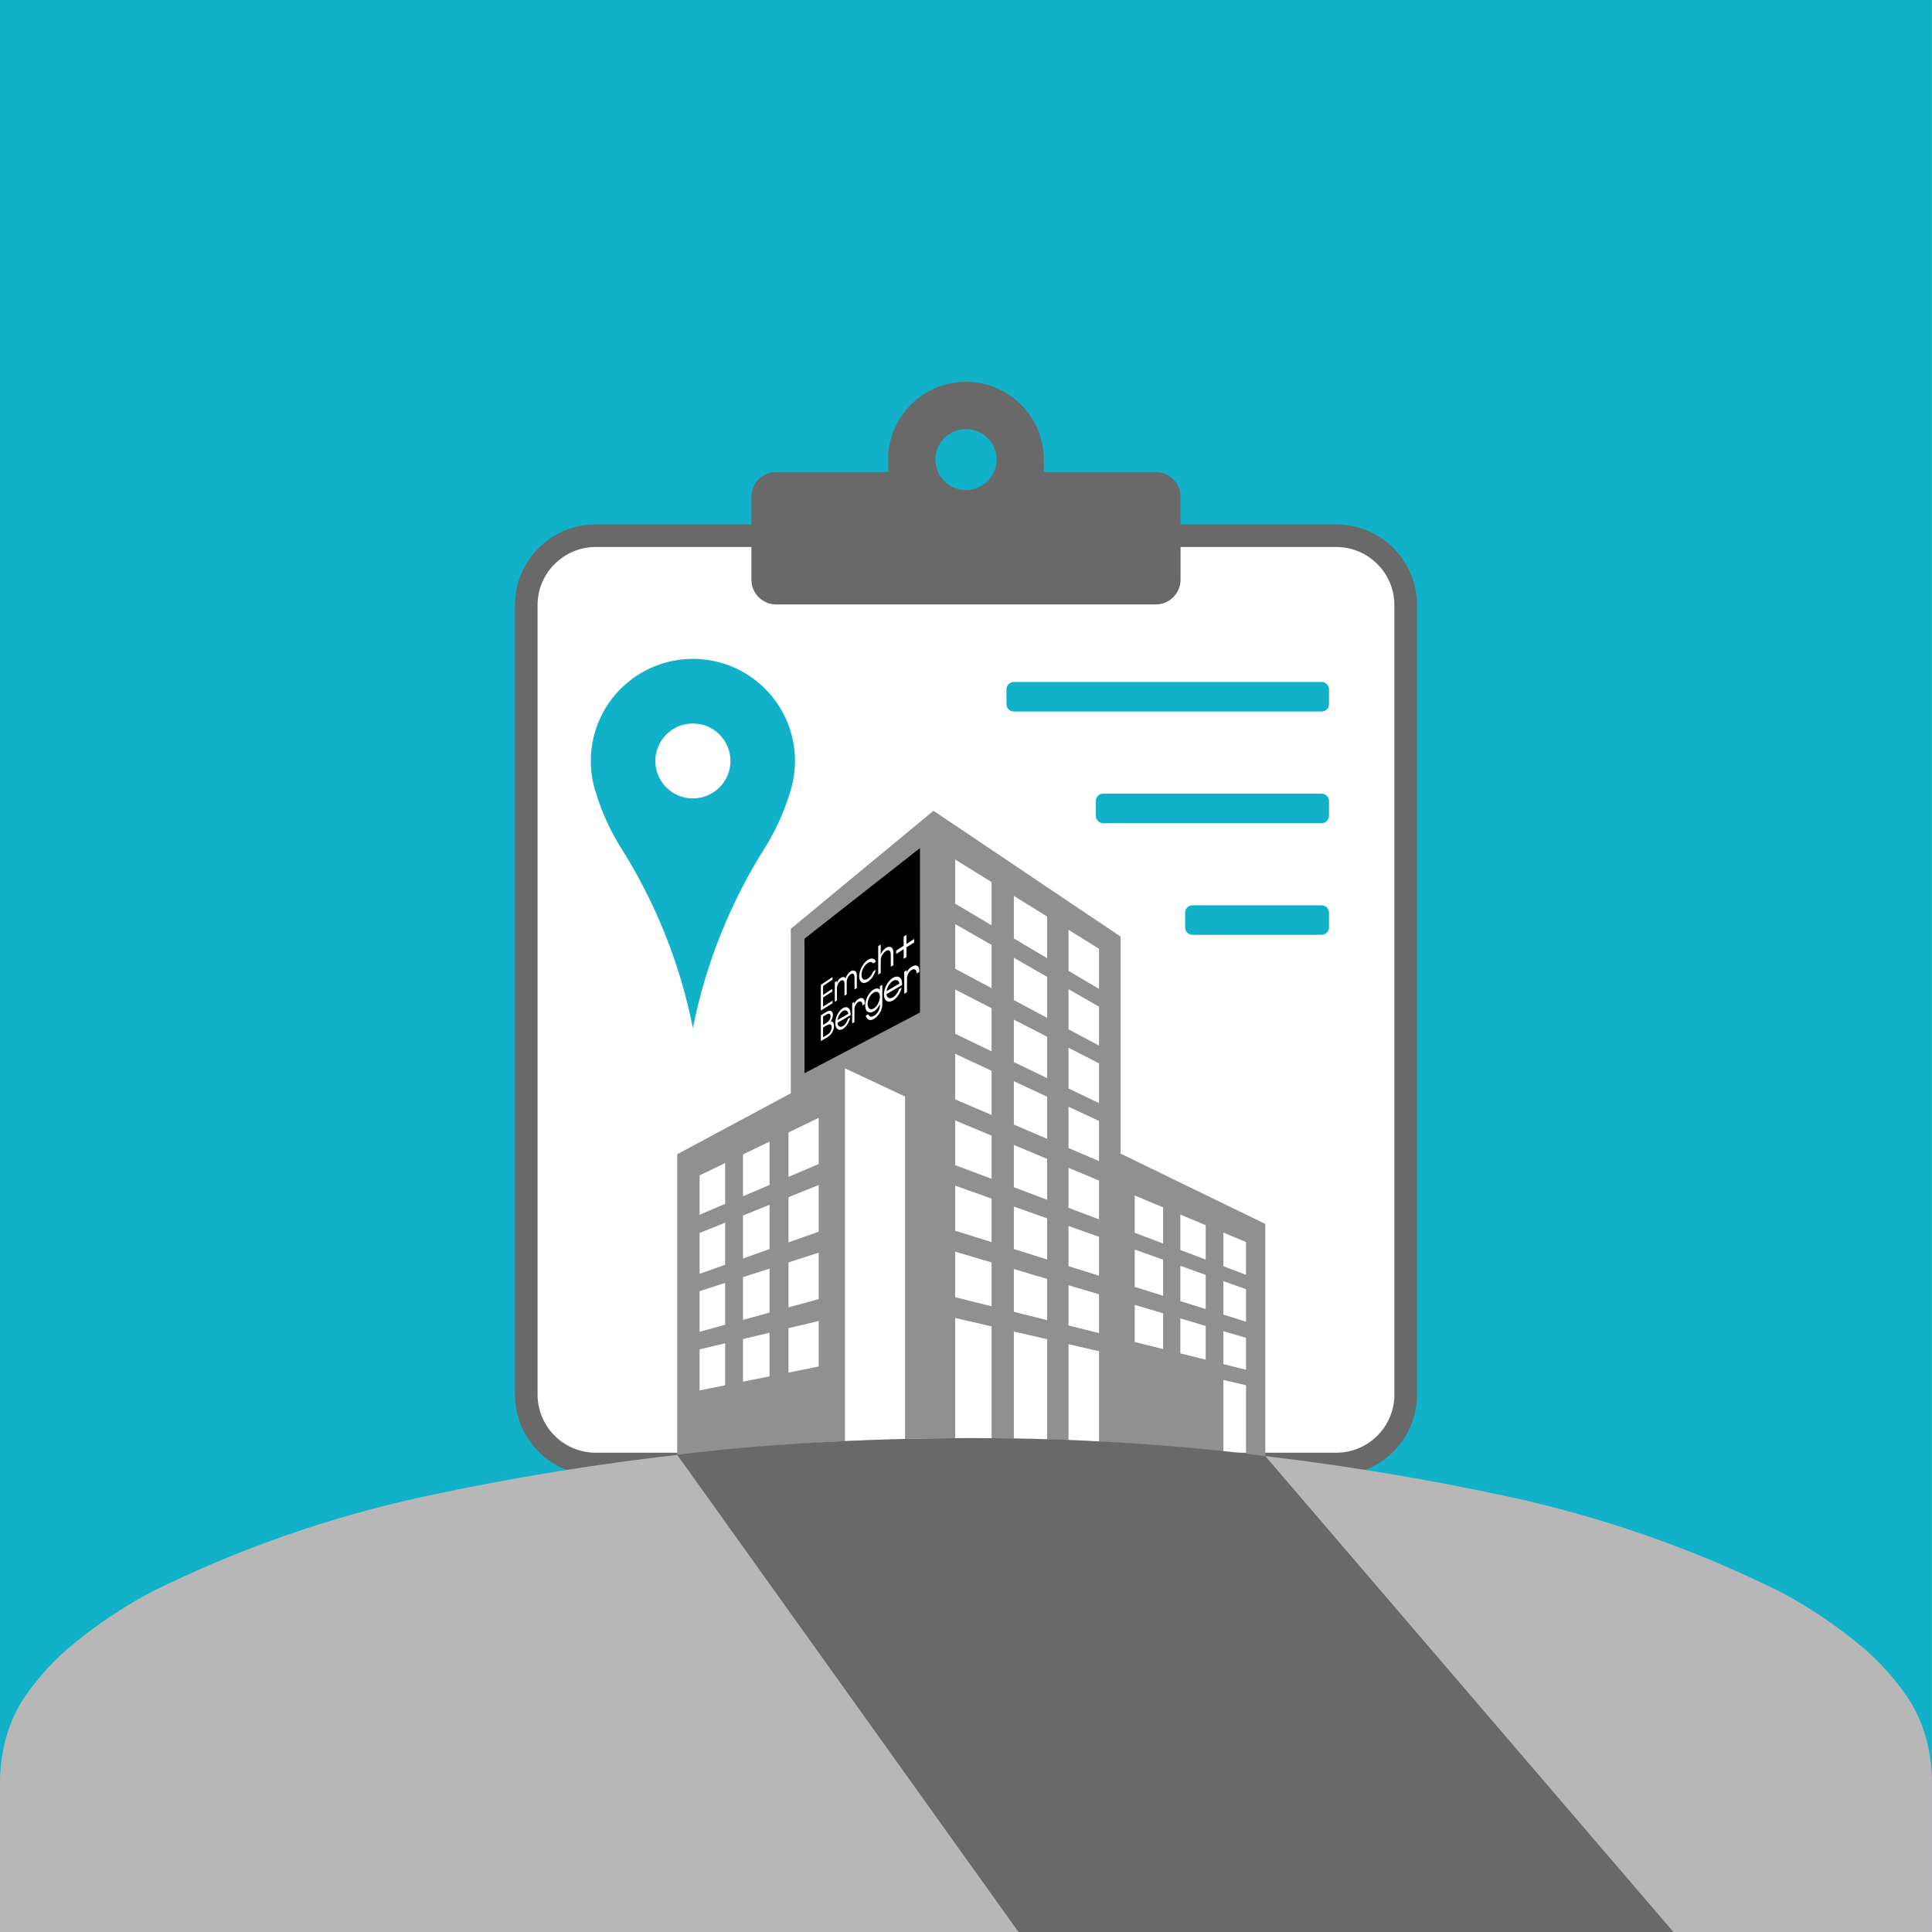
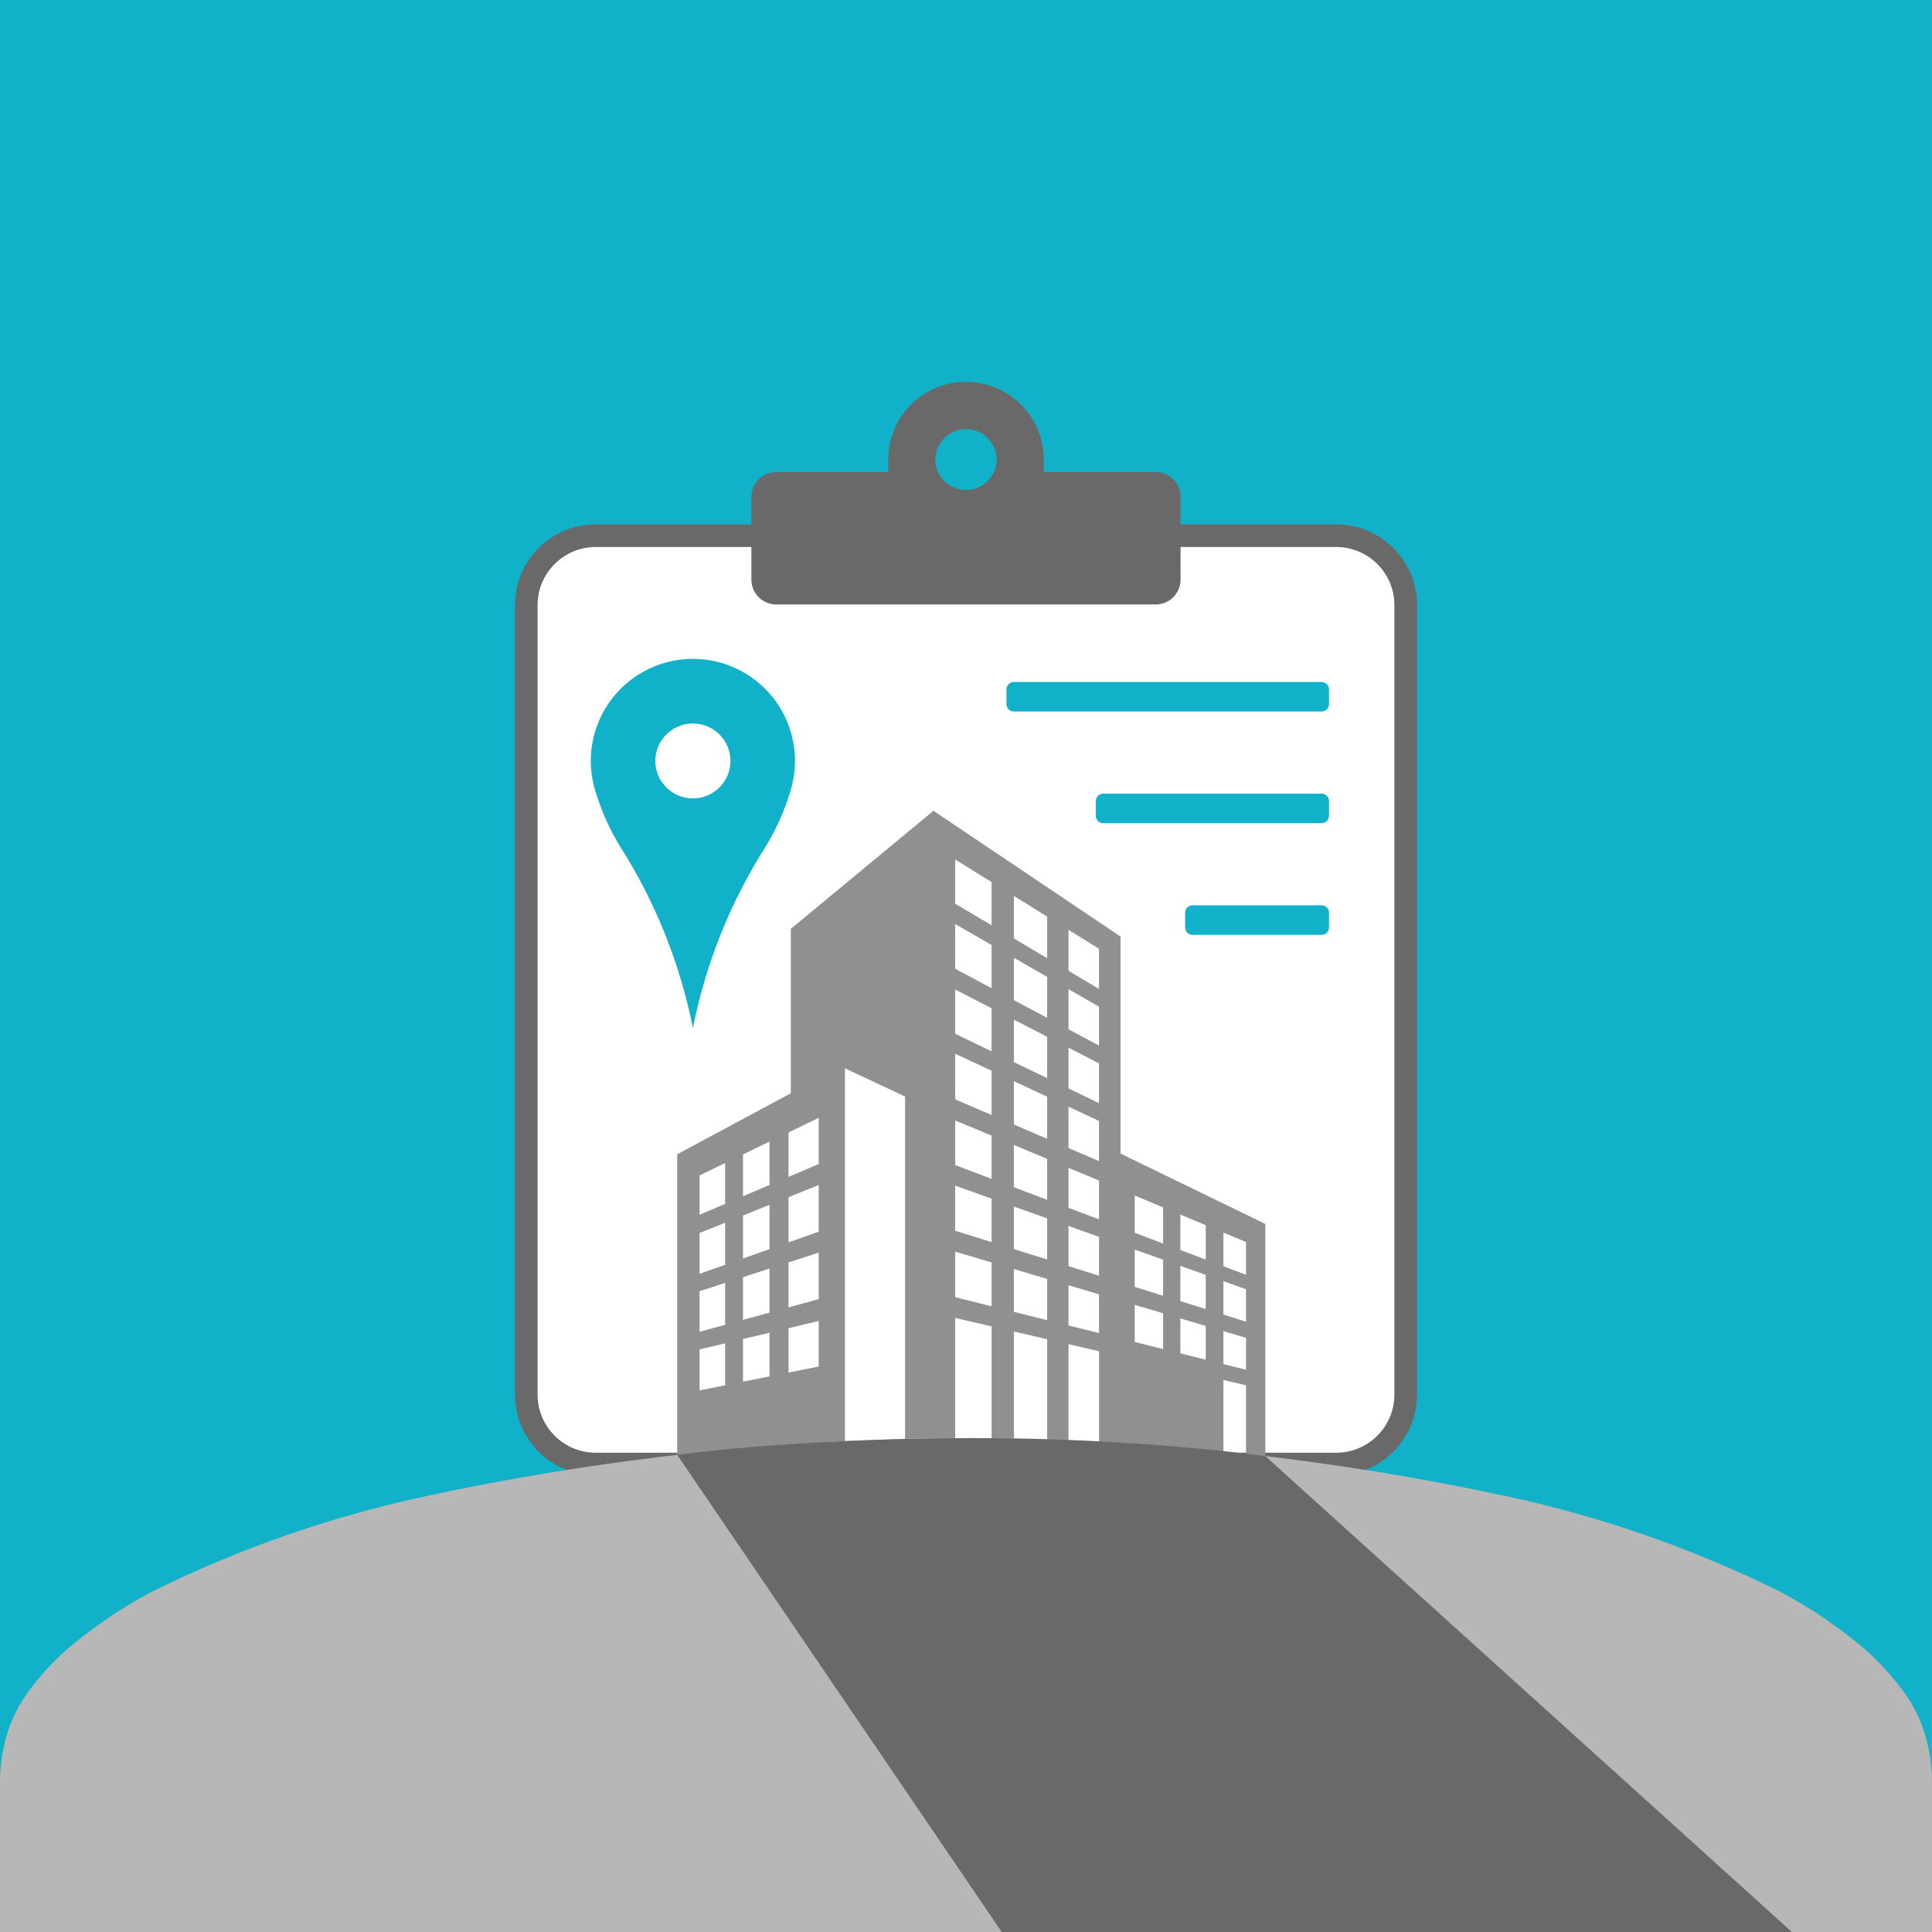
- <svg xmlns="http://www.w3.org/2000/svg" width="1024" height="1024">
-   <path d="M4811.825 3412.536H941.594V-457.7h3870.231Z" style="fill:#11b2c9;stroke:none;stroke-width:6.346;stroke-dasharray:none;stroke-opacity:1;fill-opacity:1" transform="matrix(.26458 0 0 .26458 -249.13 121.1)" />
-   <path d="M3598.562 2475.135H2135.028c-76.876 0-139.196-62.32-139.196-139.196V754.608c0-76.875 62.32-139.195 139.195-139.195H3618.393c76.875 0 139.195 62.32 139.194 139.195V2335.94c0 76.875-62.319 139.195-139.194 139.195z" style="fill:#fff;fill-opacity:1;stroke:#696969;stroke-width:45.354;stroke-dasharray:none;stroke-opacity:1" transform="matrix(.26458 0 0 .26458 -249.13 121.1)" />
-   <path d="M2866.073 307.53a155.963 155.963 0 0 0-145.325 155.426v24.913h-224.196a49.713 49.713 0 0 0-49.706 49.706v165.866a49.713 49.713 0 0 0 49.706 49.717h760.314a49.713 49.713 0 0 0 49.707-49.717V537.575a49.713 49.713 0 0 0-49.707-49.706h-224.195v-24.913a155.963 155.963 0 0 0-166.598-155.426Zm6.46 94.493a61.415 61.415 0 0 1 65.59 60.933 61.415 61.415 0 0 1-122.827 0 61.415 61.415 0 0 1 57.237-60.933z" style="fill:#696969;fill-opacity:1;fill-rule:evenodd;stroke:none;stroke-width:6.346;stroke-dasharray:none;stroke-opacity:1" transform="matrix(.26458 0 0 .26458 -249.13 121.1)" />
-   <path d="M2972.69 908.423h616.373a14.914 14.914 0 0 1 14.914 14.913v29.381a14.914 14.914 0 0 1-14.913 14.914H2972.69a14.914 14.914 0 0 1-14.914-14.914v-29.381a14.914 14.914 0 0 1 14.914-14.913zM3151.656 1132.129h437.408a14.914 14.914 0 0 1 14.913 14.914v29.381a14.914 14.914 0 0 1-14.913 14.915h-437.408a14.914 14.914 0 0 1-14.915-14.915v-29.381a14.914 14.914 0 0 1 14.915-14.914zM3330.62 1355.836h258.443a14.914 14.914 0 0 1 14.914 14.914v29.382a14.914 14.914 0 0 1-14.914 14.914H3330.62a14.914 14.914 0 0 1-14.912-14.914v-29.382a14.914 14.914 0 0 1 14.912-14.914z" style="fill:#11b2c9;fill-opacity:1;stroke:none;stroke-width:6.346;stroke-dasharray:none;stroke-opacity:1" transform="matrix(.26458 0 0 .26458 -249.13 121.1)" />
-   <path d="m2811.6 1166.487-285.828 236.506v329.511l-227.541 122.03v602.255a5202.508 5202.516 0 0 1 336.059-27.395v-746.967l120.4 56.472v685.992a5202.508 5202.516 0 0 1 100.353-1.618V2182.46L2928 2199.34v224.152a5202.508 5202.516 0 0 1 44.655.787V2209.67l66.673 15.425v201a5202.508 5202.516 0 0 1 42.775 1.617v-192.713l61.118 14.145v181.487a5202.508 5202.516 0 0 1 249.186 19.37v-143.204l45.3 10.484v137.541a5202.508 5202.516 0 0 1 38.61 4.428V1994.13l-289.993-140.94v-434.751Zm43.432 97.576 72.957 45.268v86.512l-72.957-43.223zm117.613 72.99 66.672 41.376v83.365l-66.672-39.496zm-117.613 56.353 72.957 41.89v86.589l-72.957-38.971zm227.06 11.565 61.119 37.933v80.446l-61.12-36.217zm-109.447 55.97 66.672 38.294v82.129l-66.672-35.615zm109.447 62.857 61.119 35.101v77.975l-61.12-32.652zm-227.06.732 72.957 37.463v86.37l-72.957-35.2zm117.613 60.397 66.672 34.25v82.894l-66.672-32.172zm109.447 56.21 61.119 31.396v79.648l-61.12-29.482zm-227.06 12.113 72.957 34.063v88.579l-72.957-31.308zm117.613 54.92 66.672 31.134v84.359l-66.672-28.608zm109.447 51.117 61.119 28.542v80.413l-61.12-26.225zm-500.394 22.344v92.47l-60.517 25.777v-89.005zm273.334 5.127 72.957 30.51v86.534l-72.957-27.503zm-371.86 42.48v86.83l-53.16 22.64v-83.792zm489.473 6.701 66.672 27.876v81.954l-66.672-25.132zm-578.39 36.25v81.746l-51.226 21.82v-78.817zm687.837 9.52 61.119 25.548v77.68l-61.12-23.044zm-500.394 34.468v93.487l-60.517 21.415v-90.524zm273.334 1.224 72.957 25.985v87.169l-72.957-22.815zm359.726 19.776 56.855 23.776v72.4l-56.855-21.437zm-731.586 18.693v88.655l-53.16 18.803v-86.054zm489.473 3.41 66.672 23.744v82.348l-66.672-20.847zm333.512 16.114 50.788 21.24v68.88l-50.788-19.141zm-911.903 16.288v84.304l-51.225 18.125v-81.801zm687.838 6.58 61.119 21.765v77.833l-61.12-19.108zm310.304 13.195 45.3 18.934v65.567l-45.3-17.075zm-177.638 34.052 56.855 20.245v72.258l-56.855-17.775zm-359.726 4.187 72.957 21.612v87.791l-72.957-18.19zm-273.334 1.978v93.072l-60.517 16.594v-90.087zm724.459 26.378 50.788 18.092v68.552l-50.788-15.872zm-822.985 5.488v88.23l-53.16 14.57v-85.605zm489.473 1.006 66.672 19.753v82.567l-66.672-16.627zm419.751 24.224 45.3 16.124v65.065l-45.3-14.167zm-998.142 3.52v83.857l-51.225 14.047v-81.331zm687.838 4.679 61.119 18.114v77.701l-61.12-15.238zm132.666 39.31 56.855 16.846v71.69l-56.855-14.18zm91.399 27.088 50.788 15.042v67.689l-50.788-12.67zm-724.459 5.226v91.18l-60.517 12.135v-88.896zm810.698 20.322 45.3 13.424v63.906l-45.3-11.303zm-909.224 3.148v87.453l-53.16 10.658v-85.441zm-88.918 21.196v84.086l-51.225 10.254v-82.14z" style="fill:#909090;fill-opacity:1;stroke:none;stroke-width:6.346;stroke-dasharray:none;stroke-opacity:1" transform="matrix(.26458 0 0 .26458 -249.13 121.1)" />
-   <path d="M2876.708 2423.121a5202.499 5202.499 0 0 1 1085.844 117.155 2344.479 2344.479 0 0 1 545.362 190.754 944.48 944.48 0 0 1 168.807 114.513 520.826 520.826 0 0 1 85.926 96.468 285.358 285.358 0 0 1 38.082 84.935 355.134 355.134 0 0 1 11.101 77.351v308.239H941.597v-308.239a355.136 355.136 0 0 1 11.102-77.35 285.358 285.358 0 0 1 38.082-84.936 520.827 520.827 0 0 1 85.925-96.467 944.475 944.475 0 0 1 168.808-114.514 2344.475 2344.475 0 0 1 545.36-190.754 5202.499 5202.499 0 0 1 1085.844-117.155z" style="fill:#b7b7b7;fill-opacity:1;stroke:none;stroke-width:6.346;stroke-dasharray:none;stroke-opacity:1" transform="matrix(.26458 0 0 .26458 -249.13 121.1)" />
-   <path d="M2475.7 1237.7a462.211 462.212 0 0 0 47.611-105.224 204.516 204.516 0 1 0-387.279 0 462.211 462.212 0 0 0 47.613 105.224 1064.92 1064.923 0 0 1 146.027 364.08 1064.92 1064.923 0 0 1 146.027-364.08zm-70.716-171.03a75.313 75.313 0 0 0-150.625 0 75.313 75.313 0 0 0 150.625 0z" style="fill:#11b2c9;fill-opacity:1;fill-rule:evenodd;stroke:none;stroke-width:6.989;stroke-dasharray:none;stroke-opacity:1" transform="matrix(.26458 0 0 .26458 -249.13 121.1)" />
-   <path d="m2981.892 3412.53 1311.93.01-817.538-953.357s-256.435-36.637-587.985-36.047c-362.172.644-590.067 33.594-590.067 33.594z" style="fill:#696969;fill-opacity:1;fill-rule:evenodd;stroke:none;stroke-width:.884;stroke-dasharray:none" transform="matrix(.26458 0 0 .26458 -249.13 121.1)" />
-   <path d="m2526.664 1423.084 261.014-179.16v326.013l-260.133 119.953z" style="fill:#fff;fill-rule:evenodd;stroke-width:48.398;fill-opacity:1" transform="matrix(.23235 0 0 .26458 -160.474 121.1)" />
-   <path d="m2525.84 1557.467-.029-134.757 118.539-81.654 144.875-99.796.011 164.71.011 164.68-144.855 66.853-118.525 54.701zm159.216 25.484c4.945-2.862 9.812-7.469 13.05-12.372 1.032-1.561 2.182-3.72 2.986-5.601 1.284-3.006 1.92-5.81 2.113-9.327.08-1.46.09-3.602.087-21.745v-18.918l-2.722 1.447-2.712 1.44-.011 3.663-.012 3.662-.176-.203c-1.758-2.024-4.558-2.908-7.86-2.489-3.181.403-6.888 2.06-10.27 4.585-3.24 2.417-6.16 5.654-8.775 9.716-.882 1.37-1.743 2.865-2.68 4.654-.761 1.452-1.034 2.077-1.572 3.598a38.085 38.085 0 0 0-2.056 9.64c-.048.607-.047 3.123 0 3.69.199 2.328.573 4.007 1.249 5.604 1.21 2.861 3.316 4.917 6.004 5.852 2.86.996 6.313.838 9.8-.455 3.615-1.34 7.662-4.212 10.856-7.712a29.592 29.592 0 0 0 4.347-6.148 35.34 35.34 0 0 0 1.018-2.19c.087-.217.12-.275.128-.23.024.118-.023 3.937-.054 4.408-.102 1.555-.272 2.677-.603 3.965-.725 2.816-2.02 5.51-3.871 8.058-1.797 2.473-4.085 4.693-6.532 6.341-.97.654-1.253.815-2.538 1.449-1.226.604-1.508.726-2.326.997-4.7 1.558-8.341.245-10.882-3.9l-.141-.23-2.63 1.315c-1.443.721-2.62 1.323-2.62 1.334 0 .092.286 1.11.424 1.51.974 2.83 2.699 4.934 5.052 6.16 2.02 1.05 4.47 1.403 7.04 1.006 1.474-.227 2.889-.649 4.503-1.344.41-.177 1.84-.912 2.378-1.224zm-2.307-20.012c-.073.024-.296.121-.497.204-3.114 1.273-6.046 1.219-8.25-.145-1.073-.664-1.906-1.55-2.593-2.753a9.334 9.334 0 0 1-.79-1.76c-1.032-2.974-1.08-6.743-.132-10.512.678-2.695 1.774-5.284 3.324-7.85 1.418-2.348 2.979-4.297 4.838-6.042 2.026-1.902 4.184-3.281 6.551-4.184 3.992-1.522 7.49-1.123 9.809 1.133 1.788 1.74 2.79 4.653 2.79 8.117 0 4.072-1.729 9.548-4.395 13.942-1.149 1.893-2.185 3.28-3.496 4.682-1.498 1.6-2.954 2.787-4.874 3.972-.306.19-2.032 1.094-2.285 1.197zm-68.41 40.095c4.015-2.273 7.921-6.224 11.064-11.204 2.118-3.356 3.737-7.027 4.664-10.582l.135-.517-2.655 1.356-2.643 1.35-.155.463c-1.99 5.958-6.683 11.646-11.651 14.152-2.57 1.296-5.157 1.517-7.368.632-2.649-1.06-4.386-3.612-4.724-6.929-.023-.217-.04-.413-.04-.434 0-.03 2.967-1.564 14.89-7.693l15.245-7.838-.017-.535c-.052-1.555-.111-2.586-.208-3.577-.345-3.524-1.16-6-2.611-7.938a8.57 8.57 0 0 0-2.37-2.216c-1.405-.909-2.886-1.401-4.61-1.533-3.46-.264-7.331 1.13-11.192 4.017-1.673 1.251-3.2 2.674-4.718 4.392a34.986 34.986 0 0 0-2.514 3.186c-5.038 7.168-7.53 15.901-6.607 23.101.356 2.782 1.292 5.234 2.678 7.012 2.943 3.775 7.812 4.665 13.238 2.386.83-.348 1.504-.675 2.17-1.053zm-13.323-17.217c0-.085.228-1.224.332-1.66.602-2.512 1.67-5.115 3.075-7.483 2.134-3.597 4.842-6.484 7.937-8.451.523-.333 1.713-.952 2.21-1.15 1.393-.557 2.585-.814 3.816-.824 3.388-.027 6.063 2.029 7.196 5.545.104.324.242.828.299 1.094l.017.078-12.563 6.512c-10.942 5.672-12.319 6.385-12.319 6.339zm128.332-40.275c4.838-2.91 9.466-7.622 13.083-13.34 2.215-3.501 3.843-7.047 4.894-10.663.108-.372.196-.684.196-.694 0-.014-1.412.704-3.134 1.583l-3.12 1.593-.205.569c-1.062 2.948-2.813 5.957-5.046 8.67-3.406 4.142-7.733 7.287-11.452 8.34-4.958 1.402-9.415-.492-11.078-4.68-.354-.894-.548-1.736-.676-2.942l-.019-.183 17.683-9.09 18.144-9.328-.018-.309a26.883 26.883 0 0 1-.034-.903c-.135-4.532-.792-7.67-2.104-10.055-.698-1.268-1.83-2.577-2.903-3.354-.395-.287-1.511-.92-1.975-1.12-2.922-1.262-6.304-1.324-9.968-.192-3.017.932-6.271 2.751-9.311 5.2-7.126 5.742-12.62 14.569-14.533 23.287a33.252 33.252 0 0 0-.675 4.648c-.052.673-.05 2.997 0 3.608.06.716.15 1.453.251 2.044 1.032 6.092 4.691 9.932 10.05 10.508 2.107.227 4.46-.073 6.897-.881.824-.273 1.345-.477 2.507-.981.41-.178 2.061-1.044 2.547-1.337zm-16.492-17.695c0-.094.247-1.233.376-1.73.567-2.188 1.436-4.35 2.66-6.61.354-.655 1.444-2.415 1.887-3.046 1.686-2.405 3.5-4.42 5.532-6.145 3.259-2.765 6.573-4.354 9.753-4.668.98-.097 2.292-.01 3.2.214 1.315.323 2.585.992 3.52 1.855 1.007.929 1.775 2.105 2.297 3.517.146.395.38 1.176.38 1.268 0 .034-3.039 1.618-14.96 7.798-12.037 6.24-14.645 7.578-14.645 7.547zm-73.16 50.062c0-11.906.01-13.248.093-14.388.169-2.237.597-4.017 1.41-5.858.525-1.19 1.376-2.6 2.238-3.709 2.01-2.584 4.63-4.547 7.062-5.286 3.464-1.053 6.33.516 7.193 3.951.22.874.367 2.24.367 3.393v.379l2.711-1.405 2.722-1.41v-.559c0-1.114-.1-2.728-.231-3.72-.316-2.409-.915-4.045-1.904-5.205-.6-.703-1.745-1.563-2.57-1.93-1.82-.81-4.033-.842-6.531-.099-1.793.533-3.859 1.516-5.426 2.58-3.065 2.082-5.607 5.157-7.169 8.663l-.216.485v-4.46l-2.434 1.293-2.423 1.288v40.5l2.546-1.273 2.557-1.278zm119.848-61.546c0-13.606 0-14.22.114-15.457.346-3.858 1.723-7.15 4.34-10.365 2.533-3.112 5.973-5.525 9.021-6.32 1.477-.385 2.986-.392 4.195-.019a6.01 6.01 0 0 1 2.017 1.14c1.424 1.264 2.116 3.163 2.202 6.048.013.333.027.704.036.82l.019.211 3.24-1.68 3.255-1.686v-.15c0-.515-.077-2.309-.12-2.867-.275-3.501-1.025-5.734-2.413-7.179-.73-.76-1.944-1.56-2.99-1.971-2.532-.993-5.83-.723-9.555.773-2.075.833-4.117 1.95-5.723 3.128-3.288 2.412-6.004 5.684-7.707 9.276l-.259.546v-4.894l-2.902 1.54-2.89 1.536v44.22l3.053-1.526 3.066-1.532zm-182.249 104.239c2.252-1.214 3.65-2.075 5.033-3.1 2.348-1.74 4.499-3.923 6.081-6.175a28.484 28.484 0 0 0 2.816-5.055c1.054-2.465 1.684-4.883 1.89-7.247.051-.603.057-1.987.01-2.579-.247-3.105-1.204-5.266-2.932-6.627-.96-.756-2.2-1.21-3.609-1.322a8.436 8.436 0 0 0-.92-.035h-.117l.363-.503c2.53-3.513 4.046-6.944 4.5-10.199.122-.869.152-1.319.153-2.25 0-.923-.022-1.268-.128-1.98-.17-1.145-.468-2.078-.962-3.016-1.11-2.109-3.005-3.355-5.358-3.53-1.892-.141-4.058.382-6.767 1.63-1.099.506-1.655.8-7.84 4.14l-6.349 3.426v51.551l6.618-3.326c3.829-1.927 7.039-3.55 7.509-3.803zm-6.023-2.1-3.06 1.532V1600.609l4.254-2.2c4.294-2.222 4.47-2.31 5.636-2.804 2.494-1.056 4.512-1.472 5.934-1.219.651.116 1.148.32 1.686.693.956.662 1.59 1.686 1.912 3.084.244 1.06.303 2.468.153 3.613-.297 2.255-1.39 4.937-2.945 7.235-1.938 2.862-4.91 5.176-9.663 7.533-.456.23-2.214 1.105-3.904 1.954zm-3.066-31.464v-8.327l3.256-1.775c1.799-.98 3.558-1.935 3.905-2.119 4.537-2.402 7.227-2.512 8.918-.348.253.324.576.915.725 1.326.396 1.093.451 2.416.164 3.93-.281 1.488-.846 2.995-1.669 4.452a14.103 14.103 0 0 1-1.755 2.499c-1.375 1.58-2.952 2.868-5.116 4.179-.801.484-2.268 1.279-5.304 2.872l-3.121 1.637zm103.529-79.112c4.3-2.687 8.264-6.704 11.518-11.69a60.456 60.456 0 0 0 1.709-2.855 48.009 48.009 0 0 0 3.653-8.455c0-.013-1.396.765-3.098 1.719l-3.084 1.725-.243.525a44.567 44.567 0 0 1-2.872 5.183c-2.696 4.118-5.869 7.085-9.795 9.173a25.06 25.06 0 0 1-1.247.62c-3.207 1.38-6.05 1.454-8.272.224-1.718-.952-2.93-2.592-3.6-4.868-.64-2.177-.72-4.987-.221-7.77.365-2.037 1.022-4.14 1.958-6.259a33.914 33.914 0 0 1 3.012-5.347c1.837-2.654 4.068-5.027 6.419-6.825 2.448-1.874 4.684-2.987 6.908-3.436 2.994-.604 5.665.126 7.38 2.024.14.155.322.371.407.481l.153.2 3.104-1.774c1.713-.98 3.118-1.796 3.118-1.809 0-.118-.468-1.084-.784-1.618-2.47-4.173-7.187-5.598-12.812-3.903-2.27.684-4.666 1.885-7.018 3.518-3.595 2.496-7.074 6.047-9.923 10.122a49.554 49.554 0 0 0-2.864 4.647c-3.481 6.468-5.12 13.157-4.6 18.75.398 4.275 1.98 7.512 4.604 9.412.621.45 1.505.918 2.231 1.182 3.328 1.207 7.445.664 11.947-1.592a34.53 34.53 0 0 0 2.312-1.305zm86.596-58.039-.001-9.742 8.782-4.95 8.893-5.011v-6.88l-8.893 5.054-8.783 4.992v-9.205l-.001-9.205-3.142 1.827-3.128 1.819v9.164l.001 9.164-8.599 4.888-8.494 4.828v6.683l8.495-4.788 8.599-4.846v9.7l.002 9.698 3.128-1.72 3.141-1.728zm-168.544 99.578v-2.627l-10.887 6.034-10.7 5.93V1540.488l10.364-5.898 10.54-5.998-.001-2.641v-2.641l-10.54 6.043-10.363 5.942v-17.862l10.699-6.29 10.887-6.401v-5.316l-13.46 7.97-13.171 7.8v51.542l13.171-7.245 13.459-7.402zm10.035-14.883c0-7.748.01-12.217.024-12.633.107-2.616.476-4.469 1.293-6.498.336-.832 1.062-2.188 1.621-3.028 1.426-2.14 3.1-3.841 5.011-5.088 1.673-1.092 3.386-1.577 4.894-1.384a4.563 4.563 0 0 1 3.315 2.11c.565.907.868 1.974 1.03 3.617.04.421.044 1.464.054 12.931l.013 12.472 2.518-1.384 2.527-1.39v-12.34c0-7.957.01-12.551.025-12.935.098-2.152.365-3.751.882-5.268.355-1.042.674-1.725 1.384-2.962.801-1.395 1.607-2.517 2.601-3.622 1.635-1.815 3.38-3.115 5.155-3.838 2.318-.944 4.271-.74 5.81.61.787.692 1.284 1.603 1.6 2.937.166.698.25 1.284.361 2.53.024.27.035 3.497.043 12.71l.013 12.347 2.61-1.436 2.62-1.441-.012-12.508c-.012-8.89-.021-12.655-.045-13.016-.194-3.128-.565-4.775-1.401-6.219-.504-.87-1.08-1.441-1.966-1.951-2.757-1.588-5.744-1.852-8.672-.775-1.522.56-3.18 1.557-4.837 2.91-3.105 2.532-5.973 6.1-7.73 9.612-.356.712-.46.956-.728 1.715l-.213.604-.323-.384a4.92 4.92 0 0 0-.499-.521c-2.854-2.249-6.696-2.03-11.025.607-.684.416-1.287.835-1.848 1.283-2.633 2.1-4.762 4.935-6.132 8.16l-.23.542v-4.385l-2.312 1.344-2.304 1.34v39.293l2.432-1.338 2.44-1.342zm99.866-55.428c.01-12.764.012-12.86.125-14.255.237-2.89.9-5.273 2.08-7.46 1.682-3.124 4.231-6.182 6.88-8.25 1.332-1.04 2.771-1.87 4.212-2.432 2.667-1.035 5.05-1.004 6.784.092 1.471.931 2.372 2.763 2.713 5.522.179 1.445.169.68.181 14.202l.014 12.422 2.967-1.632 2.98-1.639v-12.075c0-12.074-.014-12.886-.113-14.235-.314-4.037-1.361-6.7-3.3-8.399-2.919-2.556-7.29-2.71-12.254-.452a25.343 25.343 0 0 0-3.523 2.013c-2.464 1.727-4.706 3.93-6.596 6.48a27.428 27.428 0 0 0-1.628 2.48c-.6 1.015-.912 1.605-1.307 2.47l-.223.492v-20.153l-2.858 1.692-2.846 1.686v57.057l2.844-1.564 2.856-1.571z" style="fill:#000;stroke-width:.167" transform="matrix(.23235 0 0 .26458 -160.474 121.1)" />
+ <svg xmlns="http://www.w3.org/2000/svg" width="1024" height="1024" version="1.1" id="svg10">
+   <defs id="defs10" />
+   <path d="M4811.825 3412.536H941.594V-457.7h3870.231Z" style="fill:#11b2c9;stroke:none;stroke-width:6.346;stroke-dasharray:none;stroke-opacity:1;fill-opacity:1" transform="matrix(.26458 0 0 .26458 -249.13 121.1)" id="path1" />
+   <path d="M3598.562 2475.135H2135.028c-76.876 0-139.196-62.32-139.196-139.196V754.608c0-76.875 62.32-139.195 139.195-139.195H3618.393c76.875 0 139.195 62.32 139.194 139.195V2335.94c0 76.875-62.319 139.195-139.194 139.195z" style="fill:#fff;fill-opacity:1;stroke:#696969;stroke-width:45.354;stroke-dasharray:none;stroke-opacity:1" transform="matrix(.26458 0 0 .26458 -249.13 121.1)" id="path2" />
+   <path d="M2866.073 307.53a155.963 155.963 0 0 0-145.325 155.426v24.913h-224.196a49.713 49.713 0 0 0-49.706 49.706v165.866a49.713 49.713 0 0 0 49.706 49.717h760.314a49.713 49.713 0 0 0 49.707-49.717V537.575a49.713 49.713 0 0 0-49.707-49.706h-224.195v-24.913a155.963 155.963 0 0 0-166.598-155.426Zm6.46 94.493a61.415 61.415 0 0 1 65.59 60.933 61.415 61.415 0 0 1-122.827 0 61.415 61.415 0 0 1 57.237-60.933z" style="fill:#696969;fill-opacity:1;fill-rule:evenodd;stroke:none;stroke-width:6.346;stroke-dasharray:none;stroke-opacity:1" transform="matrix(.26458 0 0 .26458 -249.13 121.1)" id="path3" />
+   <path d="M2972.69 908.423h616.373a14.914 14.914 0 0 1 14.914 14.913v29.381a14.914 14.914 0 0 1-14.913 14.914H2972.69a14.914 14.914 0 0 1-14.914-14.914v-29.381a14.914 14.914 0 0 1 14.914-14.913zM3151.656 1132.129h437.408a14.914 14.914 0 0 1 14.913 14.914v29.381a14.914 14.914 0 0 1-14.913 14.915h-437.408a14.914 14.914 0 0 1-14.915-14.915v-29.381a14.914 14.914 0 0 1 14.915-14.914zM3330.62 1355.836h258.443a14.914 14.914 0 0 1 14.914 14.914v29.382a14.914 14.914 0 0 1-14.914 14.914H3330.62a14.914 14.914 0 0 1-14.912-14.914v-29.382a14.914 14.914 0 0 1 14.912-14.914z" style="fill:#11b2c9;fill-opacity:1;stroke:none;stroke-width:6.346;stroke-dasharray:none;stroke-opacity:1" transform="matrix(.26458 0 0 .26458 -249.13 121.1)" id="path4" />
+   <path d="m2811.6 1166.487-285.828 236.506v329.511l-227.541 122.03v602.255a5202.508 5202.516 0 0 1 336.059-27.395v-746.967l120.4 56.472v685.992a5202.508 5202.516 0 0 1 100.353-1.618V2182.46L2928 2199.34v224.152a5202.508 5202.516 0 0 1 44.655.787V2209.67l66.673 15.425v201a5202.508 5202.516 0 0 1 42.775 1.617v-192.713l61.118 14.145v181.487a5202.508 5202.516 0 0 1 249.186 19.37v-143.204l45.3 10.484v137.541a5202.508 5202.516 0 0 1 38.61 4.428V1994.13l-289.993-140.94v-434.751Zm43.432 97.576 72.957 45.268v86.512l-72.957-43.223zm117.613 72.99 66.672 41.376v83.365l-66.672-39.496zm-117.613 56.353 72.957 41.89v86.589l-72.957-38.971zm227.06 11.565 61.119 37.933v80.446l-61.12-36.217zm-109.447 55.97 66.672 38.294v82.129l-66.672-35.615zm109.447 62.857 61.119 35.101v77.975l-61.12-32.652zm-227.06.732 72.957 37.463v86.37l-72.957-35.2zm117.613 60.397 66.672 34.25v82.894l-66.672-32.172zm109.447 56.21 61.119 31.396v79.648l-61.12-29.482zm-227.06 12.113 72.957 34.063v88.579l-72.957-31.308zm117.613 54.92 66.672 31.134v84.359l-66.672-28.608zm109.447 51.117 61.119 28.542v80.413l-61.12-26.225zm-500.394 22.344v92.47l-60.517 25.777v-89.005zm273.334 5.127 72.957 30.51v86.534l-72.957-27.503zm-371.86 42.48v86.83l-53.16 22.64v-83.792zm489.473 6.701 66.672 27.876v81.954l-66.672-25.132zm-578.39 36.25v81.746l-51.226 21.82v-78.817zm687.837 9.52 61.119 25.548v77.68l-61.12-23.044zm-500.394 34.468v93.487l-60.517 21.415v-90.524zm273.334 1.224 72.957 25.985v87.169l-72.957-22.815zm359.726 19.776 56.855 23.776v72.4l-56.855-21.437zm-731.586 18.693v88.655l-53.16 18.803v-86.054zm489.473 3.41 66.672 23.744v82.348l-66.672-20.847zm333.512 16.114 50.788 21.24v68.88l-50.788-19.141zm-911.903 16.288v84.304l-51.225 18.125v-81.801zm687.838 6.58 61.119 21.765v77.833l-61.12-19.108zm310.304 13.195 45.3 18.934v65.567l-45.3-17.075zm-177.638 34.052 56.855 20.245v72.258l-56.855-17.775zm-359.726 4.187 72.957 21.612v87.791l-72.957-18.19zm-273.334 1.978v93.072l-60.517 16.594v-90.087zm724.459 26.378 50.788 18.092v68.552l-50.788-15.872zm-822.985 5.488v88.23l-53.16 14.57v-85.605zm489.473 1.006 66.672 19.753v82.567l-66.672-16.627zm419.751 24.224 45.3 16.124v65.065l-45.3-14.167zm-998.142 3.52v83.857l-51.225 14.047v-81.331zm687.838 4.679 61.119 18.114v77.701l-61.12-15.238zm132.666 39.31 56.855 16.846v71.69l-56.855-14.18zm91.399 27.088 50.788 15.042v67.689l-50.788-12.67zm-724.459 5.226v91.18l-60.517 12.135v-88.896zm810.698 20.322 45.3 13.424v63.906l-45.3-11.303zm-909.224 3.148v87.453l-53.16 10.658v-85.441zm-88.918 21.196v84.086l-51.225 10.254v-82.14z" style="fill:#909090;fill-opacity:1;stroke:none;stroke-width:6.346;stroke-dasharray:none;stroke-opacity:1" transform="matrix(.26458 0 0 .26458 -249.13 121.1)" id="path5" />
+   <path d="M2876.708 2423.121a5202.499 5202.499 0 0 1 1085.844 117.155 2344.479 2344.479 0 0 1 545.362 190.754 944.48 944.48 0 0 1 168.807 114.513 520.826 520.826 0 0 1 85.926 96.468 285.358 285.358 0 0 1 38.082 84.935 355.134 355.134 0 0 1 11.101 77.351v308.239H941.597v-308.239a355.136 355.136 0 0 1 11.102-77.35 285.358 285.358 0 0 1 38.082-84.936 520.827 520.827 0 0 1 85.925-96.467 944.475 944.475 0 0 1 168.808-114.514 2344.475 2344.475 0 0 1 545.36-190.754 5202.499 5202.499 0 0 1 1085.844-117.155z" style="fill:#b7b7b7;fill-opacity:1;stroke:none;stroke-width:6.346;stroke-dasharray:none;stroke-opacity:1" transform="matrix(.26458 0 0 .26458 -249.13 121.1)" id="path6" />
+   <path d="M2475.7 1237.7a462.211 462.212 0 0 0 47.611-105.224 204.516 204.516 0 1 0-387.279 0 462.211 462.212 0 0 0 47.613 105.224 1064.92 1064.923 0 0 1 146.027 364.08 1064.92 1064.923 0 0 1 146.027-364.08zm-70.716-171.03a75.313 75.313 0 0 0-150.625 0 75.313 75.313 0 0 0 150.625 0z" style="fill:#11b2c9;fill-opacity:1;fill-rule:evenodd;stroke:none;stroke-width:6.989;stroke-dasharray:none;stroke-opacity:1" transform="matrix(.26458 0 0 .26458 -249.13 121.1)" id="path7" />
+   <path d="m 2948.321,3412.53 1582.898,0.01 -1054.935,-953.357 c 0,0 -256.435,-36.637 -587.985,-36.047 -362.172,0.644 -590.067,33.594 -590.067,33.594 z" style="fill:#696969;fill-opacity:1;fill-rule:evenodd;stroke:none;stroke-width:0.884;stroke-dasharray:none" transform="matrix(0.26458,0,0,0.26458,-249.13,121.1)" id="path8" />
</svg>
